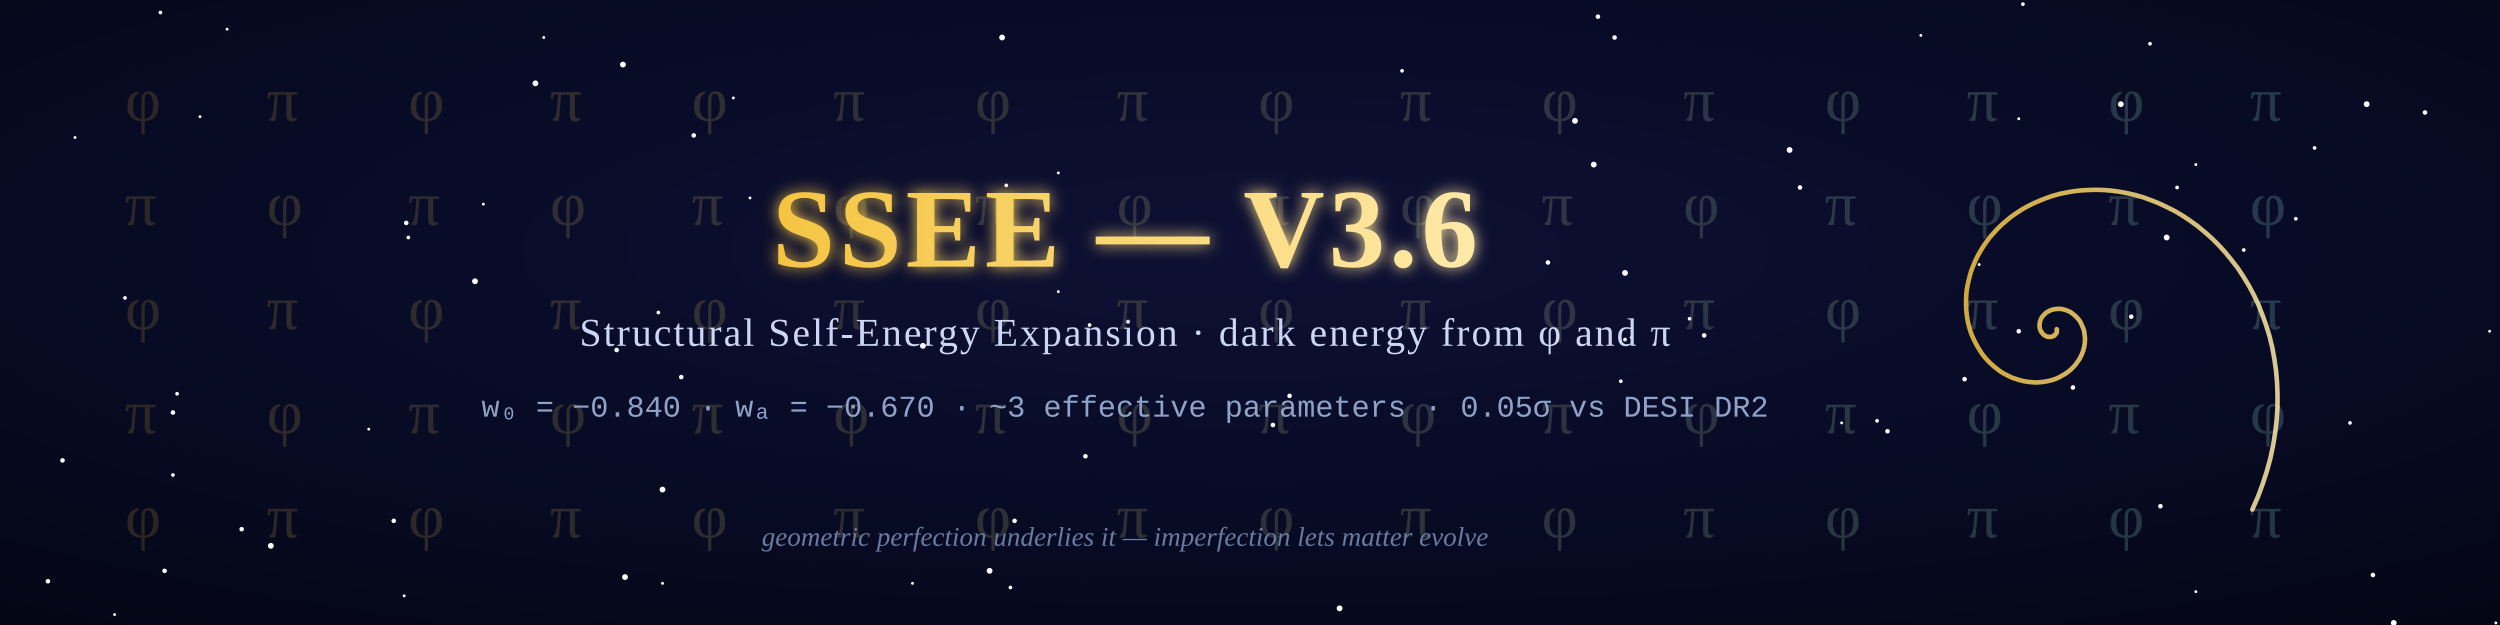
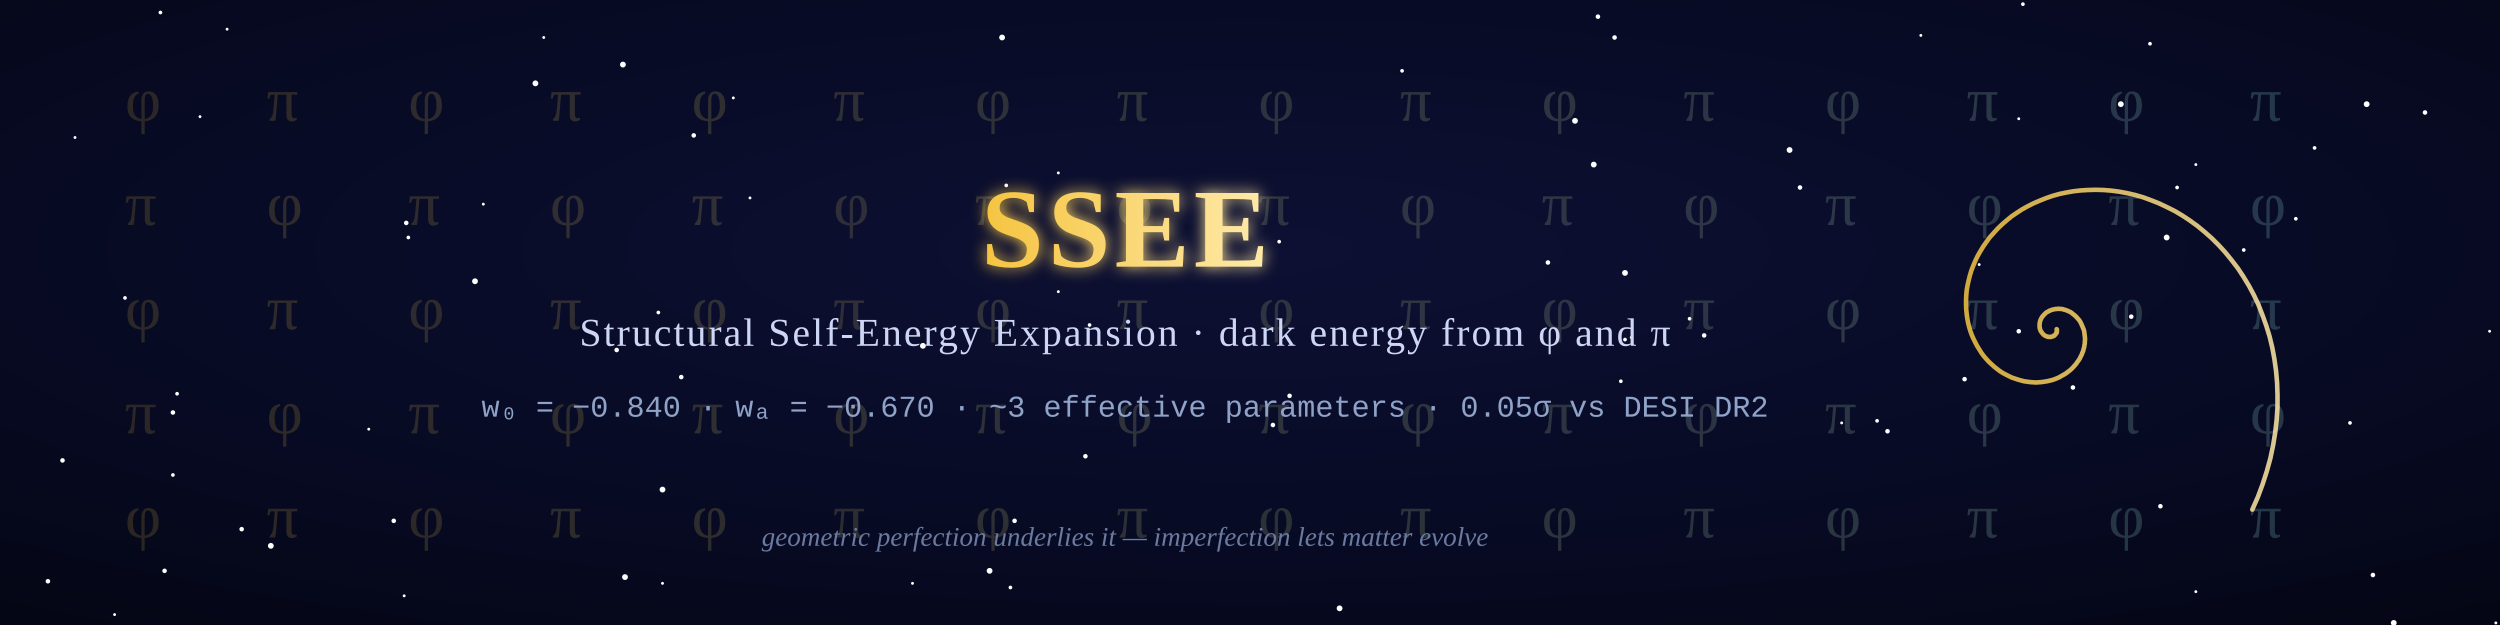
<svg xmlns="http://www.w3.org/2000/svg" viewBox="0 0 1200 300" font-family="Georgia, 'Times New Roman', serif">
  <defs>
    <radialGradient id="bg" cx="50%" cy="40%" r="90%">
      <stop offset="0%" stop-color="#0d1033" />
      <stop offset="55%" stop-color="#070a22" />
      <stop offset="100%" stop-color="#03040f" />
    </radialGradient>
    <linearGradient id="gold" x1="0" y1="0" x2="1" y2="0">
      <stop offset="0%" stop-color="#f5c542" />
      <stop offset="100%" stop-color="#ffe9a8" />
    </linearGradient>
    <filter id="glow" x="-40%" y="-40%" width="180%" height="180%">
      <feGaussianBlur stdDeviation="3.5" result="b" />
      <feMerge>
        <feMergeNode in="b" />
        <feMergeNode in="SourceGraphic" />
      </feMerge>
    </filter>
  </defs>
  <style>
  .gl { font-size: 30px; }
  circle { fill: #ffffff; }
  .tw1 { animation: tw 2.6s ease-in-out infinite; }
  .tw2 { animation: tw 3.4s ease-in-out infinite; }
  .tw3 { animation: tw 4.5s ease-in-out infinite; }
  @keyframes tw { 0%,100% {opacity:.12} 50% {opacity:.85} }
  .spiral {
    fill: none; stroke: url(#gold); stroke-width: 2.2; stroke-linecap: round;
    stroke-dasharray: 436; opacity:.85;
    animation: draw 11s ease-in-out infinite;
  }
  @keyframes draw {
    0%   { stroke-dashoffset: 436; opacity:.0; }
    8%   { opacity:.85; }
    62%  { stroke-dashoffset: 0; opacity:.85; }
    88%  { stroke-dashoffset: 0; opacity:.85; }
    100% { stroke-dashoffset: 0; opacity:0; }
  }
  @keyframes drift3{0%,100%{transform:translate(0px,0px) rotate(0deg)}25%{transform:translate(0.3px,-0.2px) rotate(0.4deg)}55%{transform:translate(-0.2px,0.1px) rotate(-0.3deg)}80%{transform:translate(0.1px,0.3px) rotate(0.2deg)}}@keyframes drift4{0%,100%{transform:translate(0px,0px) rotate(0deg)}25%{transform:translate(0.5px,-0.3px) rotate(0.6deg)}55%{transform:translate(-0.4px,0.2px) rotate(-0.4deg)}80%{transform:translate(0.2px,0.4px) rotate(0.3deg)}}@keyframes drift5{0%,100%{transform:translate(0px,0px) rotate(0deg)}25%{transform:translate(0.8px,-0.5px) rotate(1.0deg)}55%{transform:translate(-0.6px,0.4px) rotate(-0.7deg)}80%{transform:translate(0.3px,0.7px) rotate(0.5deg)}}@keyframes drift6{0%,100%{transform:translate(0px,0px) rotate(0deg)}25%{transform:translate(1.1px,-0.8px) rotate(1.4deg)}55%{transform:translate(-0.9px,0.6px) rotate(-1.0deg)}80%{transform:translate(0.4px,1.0px) rotate(0.7deg)}}@keyframes drift7{0%,100%{transform:translate(0px,0px) rotate(0deg)}25%{transform:translate(1.5px,-1.1px) rotate(2.0deg)}55%{transform:translate(-1.2px,0.8px) rotate(-1.4deg)}80%{transform:translate(0.6px,1.4px) rotate(1.0deg)}}@keyframes drift8{0%,100%{transform:translate(0px,0px) rotate(0deg)}25%{transform:translate(2.0px,-1.4px) rotate(2.6deg)}55%{transform:translate(-1.6px,1.0px) rotate(-1.8deg)}80%{transform:translate(0.8px,1.8px) rotate(1.3deg)}}@keyframes drift9{0%,100%{transform:translate(0px,0px) rotate(0deg)}25%{transform:translate(2.5px,-1.8px) rotate(3.2deg)}55%{transform:translate(-2.0px,1.3px) rotate(-2.3deg)}80%{transform:translate(1.0px,2.3px) rotate(1.6deg)}}@keyframes drift10{0%,100%{transform:translate(0px,0px) rotate(0deg)}25%{transform:translate(3.1px,-2.2px) rotate(4.0deg)}55%{transform:translate(-2.5px,1.6px) rotate(-2.8deg)}80%{transform:translate(1.2px,2.8px) rotate(2.0deg)}}@keyframes drift11{0%,100%{transform:translate(0px,0px) rotate(0deg)}25%{transform:translate(3.8px,-2.6px) rotate(4.8deg)}55%{transform:translate(-3.0px,1.9px) rotate(-3.4deg)}80%{transform:translate(1.5px,3.4px) rotate(2.4deg)}}@keyframes drift12{0%,100%{transform:translate(0px,0px) rotate(0deg)}25%{transform:translate(4.5px,-3.1px) rotate(5.8deg)}55%{transform:translate(-3.6px,2.2px) rotate(-4.0deg)}80%{transform:translate(1.8px,4.0px) rotate(2.9deg)}}@keyframes drift13{0%,100%{transform:translate(0px,0px) rotate(0deg)}25%{transform:translate(5.3px,-3.7px) rotate(6.8deg)}55%{transform:translate(-4.2px,2.6px) rotate(-4.7deg)}80%{transform:translate(2.1px,4.7px) rotate(3.4deg)}}@keyframes drift14{0%,100%{transform:translate(0px,0px) rotate(0deg)}25%{transform:translate(6.1px,-4.3px) rotate(7.8deg)}55%{transform:translate(-4.9px,3.0px) rotate(-5.5deg)}80%{transform:translate(2.4px,5.5px) rotate(3.9deg)}}@keyframes drift15{0%,100%{transform:translate(0px,0px) rotate(0deg)}25%{transform:translate(7.0px,-4.9px) rotate(9.0deg)}55%{transform:translate(-5.6px,3.5px) rotate(-6.3deg)}80%{transform:translate(2.8px,6.3px) rotate(4.5deg)}}
  .title  { fill:url(#gold); font-size:54px; font-weight:bold; letter-spacing:2px; }
  .sub    { fill:#cdd6f4; font-size:19px; letter-spacing:1px; }
  .nums   { fill:#8fa3c8; font-size:14.5px; font-family:'Courier New',monospace; }
  .motto  { fill:#6b7aa0; font-size:13px; font-style:italic; }
</style>
  <rect width="1200" height="300" fill="url(#bg)" />
  <circle cx="767" cy="8" r="1.1" class="tw1" style="animation-delay:0.9s" />
  <circle cx="884" cy="203" r="0.7" class="tw3" style="animation-delay:1.7s" />
  <circle cx="36" cy="66" r="0.7" class="tw3" style="animation-delay:0.8s" />
  <circle cx="780" cy="163" r="0.9" class="tw2" style="animation-delay:2.4s" />
  <circle cx="971" cy="2" r="0.9" class="tw3" style="animation-delay:1.7s" />
  <circle cx="333" cy="65" r="1.1" class="tw1" style="animation-delay:0.4s" />
  <circle cx="116" cy="254" r="1.1" class="tw1" style="animation-delay:2.9s" />
  <circle cx="643" cy="292" r="1.4" class="tw1" style="animation-delay:2.2s" />
  <circle cx="995" cy="186" r="1.1" class="tw3" style="animation-delay:0.8s" />
  <circle cx="83" cy="198" r="1.1" class="tw1" style="animation-delay:3.4s" />
  <circle cx="1040" cy="114" r="1.4" class="tw3" style="animation-delay:3.3s" />
  <circle cx="195" cy="107" r="1.1" class="tw3" style="animation-delay:3.7s" />
  <circle cx="778" cy="183" r="0.9" class="tw3" style="animation-delay:2.9s" />
  <circle cx="196" cy="114" r="0.9" class="tw3" style="animation-delay:1.3s" />
  <circle cx="922" cy="17" r="0.7" class="tw2" style="animation-delay:1.6s" />
  <circle cx="79" cy="274" r="1.1" class="tw1" style="animation-delay:2.6s" />
  <circle cx="475" cy="274" r="1.4" class="tw1" style="animation-delay:1.1s" />
  <circle cx="296" cy="168" r="1.1" class="tw3" style="animation-delay:2.3s" />
  <circle cx="1077" cy="120" r="0.9" class="tw1" style="animation-delay:2.0s" />
  <circle cx="109" cy="14" r="0.7" class="tw1" style="animation-delay:2.5s" />
  <circle cx="950" cy="127" r="0.7" class="tw2" style="animation-delay:1.5s" />
  <circle cx="1195" cy="159" r="0.7" class="tw3" style="animation-delay:2.9s" />
  <circle cx="818" cy="161" r="1.1" class="tw3" style="animation-delay:1.4s" />
  <circle cx="352" cy="47" r="0.7" class="tw3" style="animation-delay:3.5s" />
  <circle cx="316" cy="150" r="0.9" class="tw3" style="animation-delay:3.7s" />
  <circle cx="1045" cy="90" r="0.9" class="tw1" style="animation-delay:1.5s" />
  <circle cx="194" cy="286" r="0.7" class="tw3" style="animation-delay:1.3s" />
  <circle cx="23" cy="279" r="1.1" class="tw1" style="animation-delay:0.2s" />
  <circle cx="1054" cy="284" r="0.7" class="tw3" style="animation-delay:1.9s" />
  <circle cx="83" cy="228" r="0.9" class="tw1" style="animation-delay:2.6s" />
  <circle cx="1136" cy="50" r="1.4" class="tw1" style="animation-delay:3.7s" />
  <circle cx="906" cy="207" r="1.1" class="tw2" style="animation-delay:4.0s" />
  <circle cx="780" cy="131" r="1.4" class="tw1" style="animation-delay:1.0s" />
  <circle cx="77" cy="6" r="0.9" class="tw3" style="animation-delay:0.9s" />
  <circle cx="85" cy="189" r="0.9" class="tw1" style="animation-delay:3.6s" />
  <circle cx="1032" cy="21" r="0.9" class="tw2" style="animation-delay:2.7s" />
  <circle cx="257" cy="40" r="1.4" class="tw1" style="animation-delay:3.1s" />
  <circle cx="969" cy="57" r="0.7" class="tw3" style="animation-delay:1.7s" />
  <circle cx="508" cy="140" r="0.7" class="tw3" style="animation-delay:2.6s" />
  <circle cx="775" cy="18" r="1.1" class="tw1" style="animation-delay:1.0s" />
  <circle cx="228" cy="135" r="1.4" class="tw1" style="animation-delay:1.1s" />
  <circle cx="300" cy="277" r="1.4" class="tw3" style="animation-delay:0.4s" />
  <circle cx="783" cy="162" r="0.7" class="tw1" style="animation-delay:3.7s" />
  <circle cx="1018" cy="50" r="1.4" class="tw2" style="animation-delay:0.9s" />
  <circle cx="481" cy="18" r="1.4" class="tw1" style="animation-delay:3.9s" />
  <circle cx="318" cy="235" r="1.4" class="tw2" style="animation-delay:1.7s" />
  <circle cx="1149" cy="299" r="1.4" class="tw1" style="animation-delay:0.8s" />
  <circle cx="261" cy="18" r="0.7" class="tw3" style="animation-delay:1.3s" />
  <circle cx="60" cy="143" r="0.9" class="tw1" style="animation-delay:3.8s" />
  <circle cx="96" cy="56" r="0.7" class="tw3" style="animation-delay:3.4s" />
  <circle cx="485" cy="282" r="0.9" class="tw3" style="animation-delay:2.4s" />
  <circle cx="743" cy="126" r="1.1" class="tw2" style="animation-delay:0.8s" />
  <circle cx="859" cy="72" r="1.4" class="tw1" style="animation-delay:2.7s" />
  <circle cx="360" cy="95" r="0.7" class="tw1" style="animation-delay:1.8s" />
  <circle cx="1198" cy="299" r="0.7" class="tw3" style="animation-delay:0.9s" />
  <circle cx="318" cy="280" r="0.7" class="tw1" style="animation-delay:1.5s" />
  <circle cx="189" cy="250" r="1.1" class="tw3" style="animation-delay:3.9s" />
  <circle cx="969" cy="159" r="1.1" class="tw3" style="animation-delay:0.4s" />
  <circle cx="1054" cy="79" r="0.7" class="tw3" style="animation-delay:2.2s" />
  <circle cx="327" cy="181" r="1.1" class="tw1" style="animation-delay:2.7s" />
  <circle cx="1023" cy="152" r="1.1" class="tw1" style="animation-delay:0.4s" />
  <circle cx="508" cy="83" r="0.7" class="tw2" style="animation-delay:3.1s" />
  <circle cx="765" cy="79" r="1.4" class="tw3" style="animation-delay:2.8s" />
  <circle cx="673" cy="34" r="0.9" class="tw3" style="animation-delay:0.1s" />
  <circle cx="443" cy="166" r="1.4" class="tw1" style="animation-delay:0.2s" />
  <circle cx="438" cy="280" r="0.7" class="tw2" style="animation-delay:0.8s" />
  <circle cx="299" cy="31" r="1.4" class="tw3" style="animation-delay:3.0s" />
  <circle cx="1111" cy="71" r="0.9" class="tw1" style="animation-delay:3.5s" />
  <circle cx="30" cy="221" r="1.1" class="tw2" style="animation-delay:3.2s" />
  <circle cx="1037" cy="243" r="1.1" class="tw1" style="animation-delay:3.1s" />
  <circle cx="130" cy="262" r="1.4" class="tw1" style="animation-delay:0.8s" />
  <circle cx="1102" cy="105" r="0.9" class="tw1" style="animation-delay:0.1s" />
  <circle cx="232" cy="98" r="0.7" class="tw2" style="animation-delay:1.4s" />
  <circle cx="611" cy="204" r="1.1" class="tw1" style="animation-delay:0.5s" />
  <circle cx="1164" cy="54" r="1.1" class="tw1" style="animation-delay:0.4s" />
  <circle cx="521" cy="219" r="1.1" class="tw2" style="animation-delay:2.4s" />
  <circle cx="614" cy="116" r="0.9" class="tw2" style="animation-delay:0.2s" />
  <circle cx="523" cy="156" r="0.9" class="tw2" style="animation-delay:1.7s" />
  <circle cx="1139" cy="276" r="1.1" class="tw3" style="animation-delay:3.4s" />
  <circle cx="864" cy="90" r="1.1" class="tw3" style="animation-delay:1.6s" />
  <circle cx="483" cy="89" r="0.9" class="tw1" style="animation-delay:1.7s" />
  <circle cx="1128" cy="203" r="0.9" class="tw3" style="animation-delay:2.3s" />
  <circle cx="487" cy="250" r="1.1" class="tw2" style="animation-delay:0.8s" />
  <circle cx="943" cy="182" r="1.1" class="tw2" style="animation-delay:1.8s" />
  <circle cx="811" cy="153" r="0.9" class="tw3" style="animation-delay:0.3s" />
  <circle cx="619" cy="190" r="1.1" class="tw1" style="animation-delay:3.3s" />
  <circle cx="901" cy="202" r="0.9" class="tw1" style="animation-delay:0.6s" />
  <circle cx="55" cy="295" r="0.7" class="tw2" style="animation-delay:1.7s" />
  <circle cx="756" cy="58" r="1.4" class="tw2" style="animation-delay:1.6s" />
  <circle cx="177" cy="206" r="0.7" class="tw2" style="animation-delay:0.9s" />
  <text x="60" y="58" class="gl" style="fill:rgb(245,197,66);opacity:0.16;animation-delay:0.00s" transform-origin="60px 58px">φ</text>
  <text x="60" y="108" class="gl" style="fill:rgb(245,197,66);opacity:0.16;animation-delay:0.31s" transform-origin="60px 108px">π</text>
  <text x="60" y="158" class="gl" style="fill:rgb(245,197,66);opacity:0.16;animation-delay:0.62s" transform-origin="60px 158px">φ</text>
  <text x="60" y="208" class="gl" style="fill:rgb(245,197,66);opacity:0.16;animation-delay:0.93s" transform-origin="60px 208px">π</text>
  <text x="60" y="258" class="gl" style="fill:rgb(245,197,66);opacity:0.16;animation-delay:1.24s" transform-origin="60px 258px">φ</text>
  <text x="128" y="58" class="gl" style="fill:rgb(237,196,74);opacity:0.17;animation-delay:0.13s" transform-origin="128px 58px">π</text>
  <text x="128" y="108" class="gl" style="fill:rgb(237,196,74);opacity:0.17;animation-delay:0.44s" transform-origin="128px 108px">φ</text>
  <text x="128" y="158" class="gl" style="fill:rgb(237,196,74);opacity:0.17;animation-delay:0.75s" transform-origin="128px 158px">π</text>
  <text x="128" y="208" class="gl" style="fill:rgb(237,196,74);opacity:0.17;animation-delay:1.06s" transform-origin="128px 208px">φ</text>
  <text x="128" y="258" class="gl" style="fill:rgb(237,196,74);opacity:0.17;animation-delay:1.37s" transform-origin="128px 258px">π</text>
  <text x="196" y="58" class="gl" style="fill:rgb(229,195,82);opacity:0.17;animation-delay:0.26s" transform-origin="196px 58px">φ</text>
  <text x="196" y="108" class="gl" style="fill:rgb(229,195,82);opacity:0.17;animation-delay:0.57s" transform-origin="196px 108px">π</text>
  <text x="196" y="158" class="gl" style="fill:rgb(229,195,82);opacity:0.17;animation-delay:0.88s" transform-origin="196px 158px">φ</text>
  <text x="196" y="208" class="gl" style="fill:rgb(229,195,82);opacity:0.17;animation-delay:1.19s" transform-origin="196px 208px">π</text>
  <text x="196" y="258" class="gl" style="fill:rgb(229,195,82);opacity:0.17;animation-delay:1.50s" transform-origin="196px 258px">φ</text>
  <text x="264" y="58" class="gl" style="fill:rgb(221,195,90);opacity:0.18;animation:drift3 5.0s ease-in-out infinite;animation-delay:0.39s" transform-origin="264px 58px">π</text>
  <text x="264" y="108" class="gl" style="fill:rgb(221,195,90);opacity:0.18;animation:drift3 5.0s ease-in-out infinite;animation-delay:0.70s" transform-origin="264px 108px">φ</text>
  <text x="264" y="158" class="gl" style="fill:rgb(221,195,90);opacity:0.18;animation:drift3 5.0s ease-in-out infinite;animation-delay:1.01s" transform-origin="264px 158px">π</text>
  <text x="264" y="208" class="gl" style="fill:rgb(221,195,90);opacity:0.18;animation:drift3 5.0s ease-in-out infinite;animation-delay:1.32s" transform-origin="264px 208px">φ</text>
  <text x="264" y="258" class="gl" style="fill:rgb(221,195,90);opacity:0.18;animation:drift3 5.0s ease-in-out infinite;animation-delay:1.63s" transform-origin="264px 258px">π</text>
  <text x="332" y="58" class="gl" style="fill:rgb(213,194,98);opacity:0.19;animation:drift4 4.8s ease-in-out infinite;animation-delay:0.52s" transform-origin="332px 58px">φ</text>
  <text x="332" y="108" class="gl" style="fill:rgb(213,194,98);opacity:0.19;animation:drift4 4.8s ease-in-out infinite;animation-delay:0.83s" transform-origin="332px 108px">π</text>
  <text x="332" y="158" class="gl" style="fill:rgb(213,194,98);opacity:0.19;animation:drift4 4.8s ease-in-out infinite;animation-delay:1.14s" transform-origin="332px 158px">φ</text>
  <text x="332" y="208" class="gl" style="fill:rgb(213,194,98);opacity:0.19;animation:drift4 4.8s ease-in-out infinite;animation-delay:1.45s" transform-origin="332px 208px">π</text>
  <text x="332" y="258" class="gl" style="fill:rgb(213,194,98);opacity:0.19;animation:drift4 4.8s ease-in-out infinite;animation-delay:1.76s" transform-origin="332px 258px">φ</text>
  <text x="400" y="58" class="gl" style="fill:rgb(205,193,106);opacity:0.19;animation:drift5 4.7s ease-in-out infinite;animation-delay:0.65s" transform-origin="400px 58px">π</text>
  <text x="400" y="108" class="gl" style="fill:rgb(205,193,106);opacity:0.19;animation:drift5 4.7s ease-in-out infinite;animation-delay:0.96s" transform-origin="400px 108px">φ</text>
  <text x="400" y="158" class="gl" style="fill:rgb(205,193,106);opacity:0.19;animation:drift5 4.7s ease-in-out infinite;animation-delay:1.27s" transform-origin="400px 158px">π</text>
  <text x="400" y="208" class="gl" style="fill:rgb(205,193,106);opacity:0.19;animation:drift5 4.7s ease-in-out infinite;animation-delay:1.58s" transform-origin="400px 208px">φ</text>
  <text x="400" y="258" class="gl" style="fill:rgb(205,193,106);opacity:0.19;animation:drift5 4.7s ease-in-out infinite;animation-delay:1.89s" transform-origin="400px 258px">π</text>
  <text x="468" y="58" class="gl" style="fill:rgb(197,193,114);opacity:0.20;animation:drift6 4.5s ease-in-out infinite;animation-delay:0.78s" transform-origin="468px 58px">φ</text>
  <text x="468" y="108" class="gl" style="fill:rgb(197,193,114);opacity:0.20;animation:drift6 4.5s ease-in-out infinite;animation-delay:1.09s" transform-origin="468px 108px">π</text>
  <text x="468" y="158" class="gl" style="fill:rgb(197,193,114);opacity:0.20;animation:drift6 4.5s ease-in-out infinite;animation-delay:1.40s" transform-origin="468px 158px">φ</text>
  <text x="468" y="208" class="gl" style="fill:rgb(197,193,114);opacity:0.20;animation:drift6 4.5s ease-in-out infinite;animation-delay:1.71s" transform-origin="468px 208px">π</text>
  <text x="468" y="258" class="gl" style="fill:rgb(197,193,114);opacity:0.20;animation:drift6 4.5s ease-in-out infinite;animation-delay:0.02s" transform-origin="468px 258px">φ</text>
  <text x="536" y="58" class="gl" style="fill:rgb(189,192,122);opacity:0.21;animation:drift7 4.3s ease-in-out infinite;animation-delay:0.91s" transform-origin="536px 58px">π</text>
  <text x="536" y="108" class="gl" style="fill:rgb(189,192,122);opacity:0.21;animation:drift7 4.3s ease-in-out infinite;animation-delay:1.22s" transform-origin="536px 108px">φ</text>
  <text x="536" y="158" class="gl" style="fill:rgb(189,192,122);opacity:0.21;animation:drift7 4.3s ease-in-out infinite;animation-delay:1.53s" transform-origin="536px 158px">π</text>
  <text x="536" y="208" class="gl" style="fill:rgb(189,192,122);opacity:0.21;animation:drift7 4.3s ease-in-out infinite;animation-delay:1.84s" transform-origin="536px 208px">φ</text>
  <text x="536" y="258" class="gl" style="fill:rgb(189,192,122);opacity:0.21;animation:drift7 4.3s ease-in-out infinite;animation-delay:0.15s" transform-origin="536px 258px">π</text>
  <text x="604" y="58" class="gl" style="fill:rgb(181,191,130);opacity:0.21;animation:drift8 4.2s ease-in-out infinite;animation-delay:1.04s" transform-origin="604px 58px">φ</text>
  <text x="604" y="108" class="gl" style="fill:rgb(181,191,130);opacity:0.21;animation:drift8 4.2s ease-in-out infinite;animation-delay:1.35s" transform-origin="604px 108px">π</text>
  <text x="604" y="158" class="gl" style="fill:rgb(181,191,130);opacity:0.21;animation:drift8 4.2s ease-in-out infinite;animation-delay:1.66s" transform-origin="604px 158px">φ</text>
  <text x="604" y="208" class="gl" style="fill:rgb(181,191,130);opacity:0.21;animation:drift8 4.2s ease-in-out infinite;animation-delay:1.97s" transform-origin="604px 208px">π</text>
  <text x="604" y="258" class="gl" style="fill:rgb(181,191,130);opacity:0.21;animation:drift8 4.2s ease-in-out infinite;animation-delay:0.28s" transform-origin="604px 258px">φ</text>
  <text x="672" y="58" class="gl" style="fill:rgb(173,191,138);opacity:0.22;animation:drift9 4.0s ease-in-out infinite;animation-delay:1.17s" transform-origin="672px 58px">π</text>
  <text x="672" y="108" class="gl" style="fill:rgb(173,191,138);opacity:0.22;animation:drift9 4.0s ease-in-out infinite;animation-delay:1.48s" transform-origin="672px 108px">φ</text>
  <text x="672" y="158" class="gl" style="fill:rgb(173,191,138);opacity:0.22;animation:drift9 4.0s ease-in-out infinite;animation-delay:1.79s" transform-origin="672px 158px">π</text>
  <text x="672" y="208" class="gl" style="fill:rgb(173,191,138);opacity:0.22;animation:drift9 4.0s ease-in-out infinite;animation-delay:0.10s" transform-origin="672px 208px">φ</text>
  <text x="672" y="258" class="gl" style="fill:rgb(173,191,138);opacity:0.22;animation:drift9 4.0s ease-in-out infinite;animation-delay:0.41s" transform-origin="672px 258px">π</text>
  <text x="740" y="58" class="gl" style="fill:rgb(165,190,146);opacity:0.23;animation:drift10 3.8s ease-in-out infinite;animation-delay:1.30s" transform-origin="740px 58px">φ</text>
  <text x="740" y="108" class="gl" style="fill:rgb(165,190,146);opacity:0.23;animation:drift10 3.8s ease-in-out infinite;animation-delay:1.61s" transform-origin="740px 108px">π</text>
  <text x="740" y="158" class="gl" style="fill:rgb(165,190,146);opacity:0.23;animation:drift10 3.8s ease-in-out infinite;animation-delay:1.92s" transform-origin="740px 158px">φ</text>
  <text x="740" y="208" class="gl" style="fill:rgb(165,190,146);opacity:0.23;animation:drift10 3.8s ease-in-out infinite;animation-delay:0.23s" transform-origin="740px 208px">π</text>
  <text x="740" y="258" class="gl" style="fill:rgb(165,190,146);opacity:0.23;animation:drift10 3.8s ease-in-out infinite;animation-delay:0.54s" transform-origin="740px 258px">φ</text>
  <text x="808" y="58" class="gl" style="fill:rgb(157,189,154);opacity:0.23;animation:drift11 3.7s ease-in-out infinite;animation-delay:1.43s" transform-origin="808px 58px">π</text>
  <text x="808" y="108" class="gl" style="fill:rgb(157,189,154);opacity:0.23;animation:drift11 3.7s ease-in-out infinite;animation-delay:1.74s" transform-origin="808px 108px">φ</text>
  <text x="808" y="158" class="gl" style="fill:rgb(157,189,154);opacity:0.23;animation:drift11 3.7s ease-in-out infinite;animation-delay:0.05s" transform-origin="808px 158px">π</text>
  <text x="808" y="208" class="gl" style="fill:rgb(157,189,154);opacity:0.23;animation:drift11 3.7s ease-in-out infinite;animation-delay:0.36s" transform-origin="808px 208px">φ</text>
  <text x="808" y="258" class="gl" style="fill:rgb(157,189,154);opacity:0.23;animation:drift11 3.7s ease-in-out infinite;animation-delay:0.67s" transform-origin="808px 258px">π</text>
  <text x="876" y="58" class="gl" style="fill:rgb(149,189,162);opacity:0.24;animation:drift12 3.5s ease-in-out infinite;animation-delay:1.56s" transform-origin="876px 58px">φ</text>
  <text x="876" y="108" class="gl" style="fill:rgb(149,189,162);opacity:0.24;animation:drift12 3.5s ease-in-out infinite;animation-delay:1.87s" transform-origin="876px 108px">π</text>
  <text x="876" y="158" class="gl" style="fill:rgb(149,189,162);opacity:0.24;animation:drift12 3.5s ease-in-out infinite;animation-delay:0.18s" transform-origin="876px 158px">φ</text>
  <text x="876" y="208" class="gl" style="fill:rgb(149,189,162);opacity:0.24;animation:drift12 3.5s ease-in-out infinite;animation-delay:0.49s" transform-origin="876px 208px">π</text>
  <text x="876" y="258" class="gl" style="fill:rgb(149,189,162);opacity:0.24;animation:drift12 3.5s ease-in-out infinite;animation-delay:0.80s" transform-origin="876px 258px">φ</text>
  <text x="944" y="58" class="gl" style="fill:rgb(141,188,170);opacity:0.25;animation:drift13 3.3s ease-in-out infinite;animation-delay:1.69s" transform-origin="944px 58px">π</text>
  <text x="944" y="108" class="gl" style="fill:rgb(141,188,170);opacity:0.25;animation:drift13 3.3s ease-in-out infinite;animation-delay:0.00s" transform-origin="944px 108px">φ</text>
  <text x="944" y="158" class="gl" style="fill:rgb(141,188,170);opacity:0.25;animation:drift13 3.3s ease-in-out infinite;animation-delay:0.31s" transform-origin="944px 158px">π</text>
  <text x="944" y="208" class="gl" style="fill:rgb(141,188,170);opacity:0.25;animation:drift13 3.3s ease-in-out infinite;animation-delay:0.62s" transform-origin="944px 208px">φ</text>
  <text x="944" y="258" class="gl" style="fill:rgb(141,188,170);opacity:0.25;animation:drift13 3.3s ease-in-out infinite;animation-delay:0.93s" transform-origin="944px 258px">π</text>
  <text x="1012" y="58" class="gl" style="fill:rgb(133,187,178);opacity:0.25;animation:drift14 3.2s ease-in-out infinite;animation-delay:1.82s" transform-origin="1012px 58px">φ</text>
  <text x="1012" y="108" class="gl" style="fill:rgb(133,187,178);opacity:0.25;animation:drift14 3.2s ease-in-out infinite;animation-delay:0.13s" transform-origin="1012px 108px">π</text>
  <text x="1012" y="158" class="gl" style="fill:rgb(133,187,178);opacity:0.25;animation:drift14 3.2s ease-in-out infinite;animation-delay:0.44s" transform-origin="1012px 158px">φ</text>
  <text x="1012" y="208" class="gl" style="fill:rgb(133,187,178);opacity:0.25;animation:drift14 3.2s ease-in-out infinite;animation-delay:0.75s" transform-origin="1012px 208px">π</text>
  <text x="1012" y="258" class="gl" style="fill:rgb(133,187,178);opacity:0.25;animation:drift14 3.2s ease-in-out infinite;animation-delay:1.06s" transform-origin="1012px 258px">φ</text>
  <text x="1080" y="58" class="gl" style="fill:rgb(125,187,186);opacity:0.26;animation:drift15 3.0s ease-in-out infinite;animation-delay:1.95s" transform-origin="1080px 58px">π</text>
  <text x="1080" y="108" class="gl" style="fill:rgb(125,187,186);opacity:0.26;animation:drift15 3.0s ease-in-out infinite;animation-delay:0.26s" transform-origin="1080px 108px">φ</text>
  <text x="1080" y="158" class="gl" style="fill:rgb(125,187,186);opacity:0.26;animation:drift15 3.0s ease-in-out infinite;animation-delay:0.57s" transform-origin="1080px 158px">π</text>
  <text x="1080" y="208" class="gl" style="fill:rgb(125,187,186);opacity:0.26;animation:drift15 3.0s ease-in-out infinite;animation-delay:0.88s" transform-origin="1080px 208px">φ</text>
  <text x="1080" y="258" class="gl" style="fill:rgb(125,187,186);opacity:0.26;animation:drift15 3.0s ease-in-out infinite;animation-delay:1.19s" transform-origin="1080px 258px">π</text>
  <path class="spiral" d="M 987.2,158.0 L 987.2,158.1 L 987.3,158.2 L 987.3,158.3 L 987.3,158.5 L 987.3,158.6 L 987.3,158.7 L 987.3,158.8 L 987.3,159.0 L 987.3,159.1 L 987.3,159.2 L 987.2,159.4 L 987.2,159.5 L 987.1,159.6 L 987.1,159.8 L 987.0,159.9 L 987.0,160.0 L 986.9,160.1 L 986.8,160.3 L 986.7,160.4 L 986.6,160.5 L 986.5,160.6 L 986.4,160.7 L 986.3,160.9 L 986.2,161.0 L 986.0,161.1 L 985.9,161.2 L 985.7,161.2 L 985.6,161.3 L 985.4,161.4 L 985.2,161.5 L 985.1,161.5 L 984.9,161.6 L 984.7,161.6 L 984.5,161.7 L 984.3,161.7 L 984.1,161.7 L 983.9,161.7 L 983.7,161.7 L 983.5,161.7 L 983.3,161.7 L 983.1,161.7 L 982.9,161.6 L 982.7,161.6 L 982.5,161.5 L 982.2,161.4 L 982.0,161.3 L 981.8,161.2 L 981.6,161.1 L 981.4,161.0 L 981.2,160.8 L 981.0,160.7 L 980.8,160.5 L 980.6,160.3 L 980.5,160.2 L 980.3,159.9 L 980.1,159.7 L 980.0,159.5 L 979.8,159.3 L 979.7,159.0 L 979.5,158.8 L 979.4,158.5 L 979.3,158.2 L 979.2,158.0 L 979.1,157.7 L 979.1,157.4 L 979.0,157.0 L 979.0,156.7 L 979.0,156.4 L 979.0,156.1 L 979.0,155.7 L 979.0,155.4 L 979.1,155.1 L 979.1,154.7 L 979.2,154.4 L 979.3,154.0 L 979.4,153.7 L 979.6,153.3 L 979.7,153.0 L 979.9,152.7 L 980.1,152.3 L 980.3,152.0 L 980.6,151.7 L 980.8,151.4 L 981.1,151.1 L 981.4,150.8 L 981.7,150.5 L 982.0,150.2 L 982.4,149.9 L 982.8,149.7 L 983.2,149.5 L 983.6,149.2 L 984.0,149.1 L 984.4,148.9 L 984.9,148.7 L 985.4,148.6 L 985.8,148.5 L 986.3,148.4 L 986.8,148.3 L 987.4,148.3 L 987.9,148.2 L 988.4,148.2 L 989.0,148.3 L 989.5,148.3 L 990.1,148.4 L 990.6,148.6 L 991.2,148.7 L 991.7,148.9 L 992.3,149.1 L 992.9,149.4 L 993.4,149.6 L 994.0,149.9 L 994.5,150.3 L 995.0,150.7 L 995.5,151.1 L 996.0,151.5 L 996.5,152.0 L 997.0,152.5 L 997.4,153.0 L 997.9,153.5 L 998.3,154.1 L 998.7,154.8 L 999.0,155.4 L 999.3,156.1 L 999.6,156.8 L 999.9,157.5 L 1000.2,158.3 L 1000.4,159.0 L 1000.5,159.8 L 1000.6,160.6 L 1000.7,161.5 L 1000.8,162.3 L 1000.8,163.2 L 1000.7,164.1 L 1000.7,164.9 L 1000.5,165.8 L 1000.4,166.7 L 1000.1,167.6 L 999.9,168.5 L 999.5,169.4 L 999.2,170.3 L 998.7,171.2 L 998.3,172.1 L 997.7,173.0 L 997.1,173.8 L 996.5,174.7 L 995.8,175.5 L 995.1,176.3 L 994.3,177.1 L 993.5,177.8 L 992.6,178.5 L 991.7,179.2 L 990.7,179.8 L 989.6,180.4 L 988.6,181.0 L 987.5,181.5 L 986.3,182.0 L 985.1,182.4 L 983.9,182.7 L 982.6,183.0 L 981.3,183.2 L 980.0,183.4 L 978.6,183.5 L 977.2,183.6 L 975.8,183.5 L 974.4,183.4 L 972.9,183.2 L 971.5,183.0 L 970.0,182.6 L 968.6,182.2 L 967.1,181.7 L 965.6,181.2 L 964.2,180.5 L 962.8,179.8 L 961.3,179.0 L 959.9,178.1 L 958.6,177.1 L 957.2,176.0 L 955.9,174.8 L 954.6,173.6 L 953.4,172.3 L 952.2,170.9 L 951.1,169.4 L 950.1,167.8 L 949.1,166.2 L 948.2,164.5 L 947.3,162.7 L 946.5,160.9 L 945.8,159.0 L 945.2,157.0 L 944.7,155.0 L 944.3,152.9 L 944.0,150.7 L 943.8,148.6 L 943.7,146.3 L 943.7,144.1 L 943.8,141.8 L 944.0,139.4 L 944.4,137.1 L 944.9,134.8 L 945.5,132.4 L 946.2,130.0 L 947.1,127.7 L 948.1,125.3 L 949.2,123.0 L 950.5,120.7 L 951.9,118.4 L 953.5,116.1 L 955.1,113.9 L 957.0,111.8 L 958.9,109.7 L 961.0,107.7 L 963.2,105.8 L 965.5,103.9 L 968.0,102.2 L 970.6,100.5 L 973.3,99.0 L 976.1,97.6 L 979.1,96.3 L 982.1,95.1 L 985.3,94.0 L 988.5,93.1 L 991.9,92.4 L 995.3,91.8 L 998.8,91.4 L 1002.4,91.2 L 1006.0,91.1 L 1009.7,91.2 L 1013.4,91.5 L 1017.2,92.0 L 1021.0,92.7 L 1024.9,93.6 L 1028.7,94.7 L 1032.5,96.1 L 1036.3,97.6 L 1040.1,99.4 L 1043.9,101.3 L 1047.6,103.5 L 1051.2,105.9 L 1054.8,108.5 L 1058.3,111.4 L 1061.7,114.4 L 1065.0,117.7 L 1068.2,121.2 L 1071.2,124.9 L 1074.2,128.8 L 1076.9,132.9 L 1079.5,137.2 L 1081.9,141.7 L 1084.1,146.4 L 1086.0,151.3 L 1087.8,156.3 L 1089.4,161.5 L 1090.7,166.9 L 1091.7,172.3 L 1092.5,178.0 L 1093.0,183.7 L 1093.2,189.5 L 1093.2,195.5 L 1092.8,201.5 L 1092.1,207.6 L 1091.1,213.7 L 1089.8,219.9 L 1088.1,226.1 L 1086.1,232.3 L 1083.8,238.5 L 1081.1,244.6" />
  <g text-anchor="middle">
-     <text x="540" y="128" class="title" filter="url(#glow)">SSEE — V3.6</text>
+     <text x="540" y="128" class="title" filter="url(#glow)">SSEE</text>
    <text x="540" y="166" class="sub">Structural Self-Energy Expansion · dark energy from φ and π</text>
    <text x="540" y="200" class="nums">w₀ = −0.840 · wₐ = −0.670 · ~3 effective parameters · 0.05σ vs DESI DR2</text>
    <text x="540" y="262" class="motto">geometric perfection underlies it — imperfection lets matter evolve</text>
  </g>
</svg>
